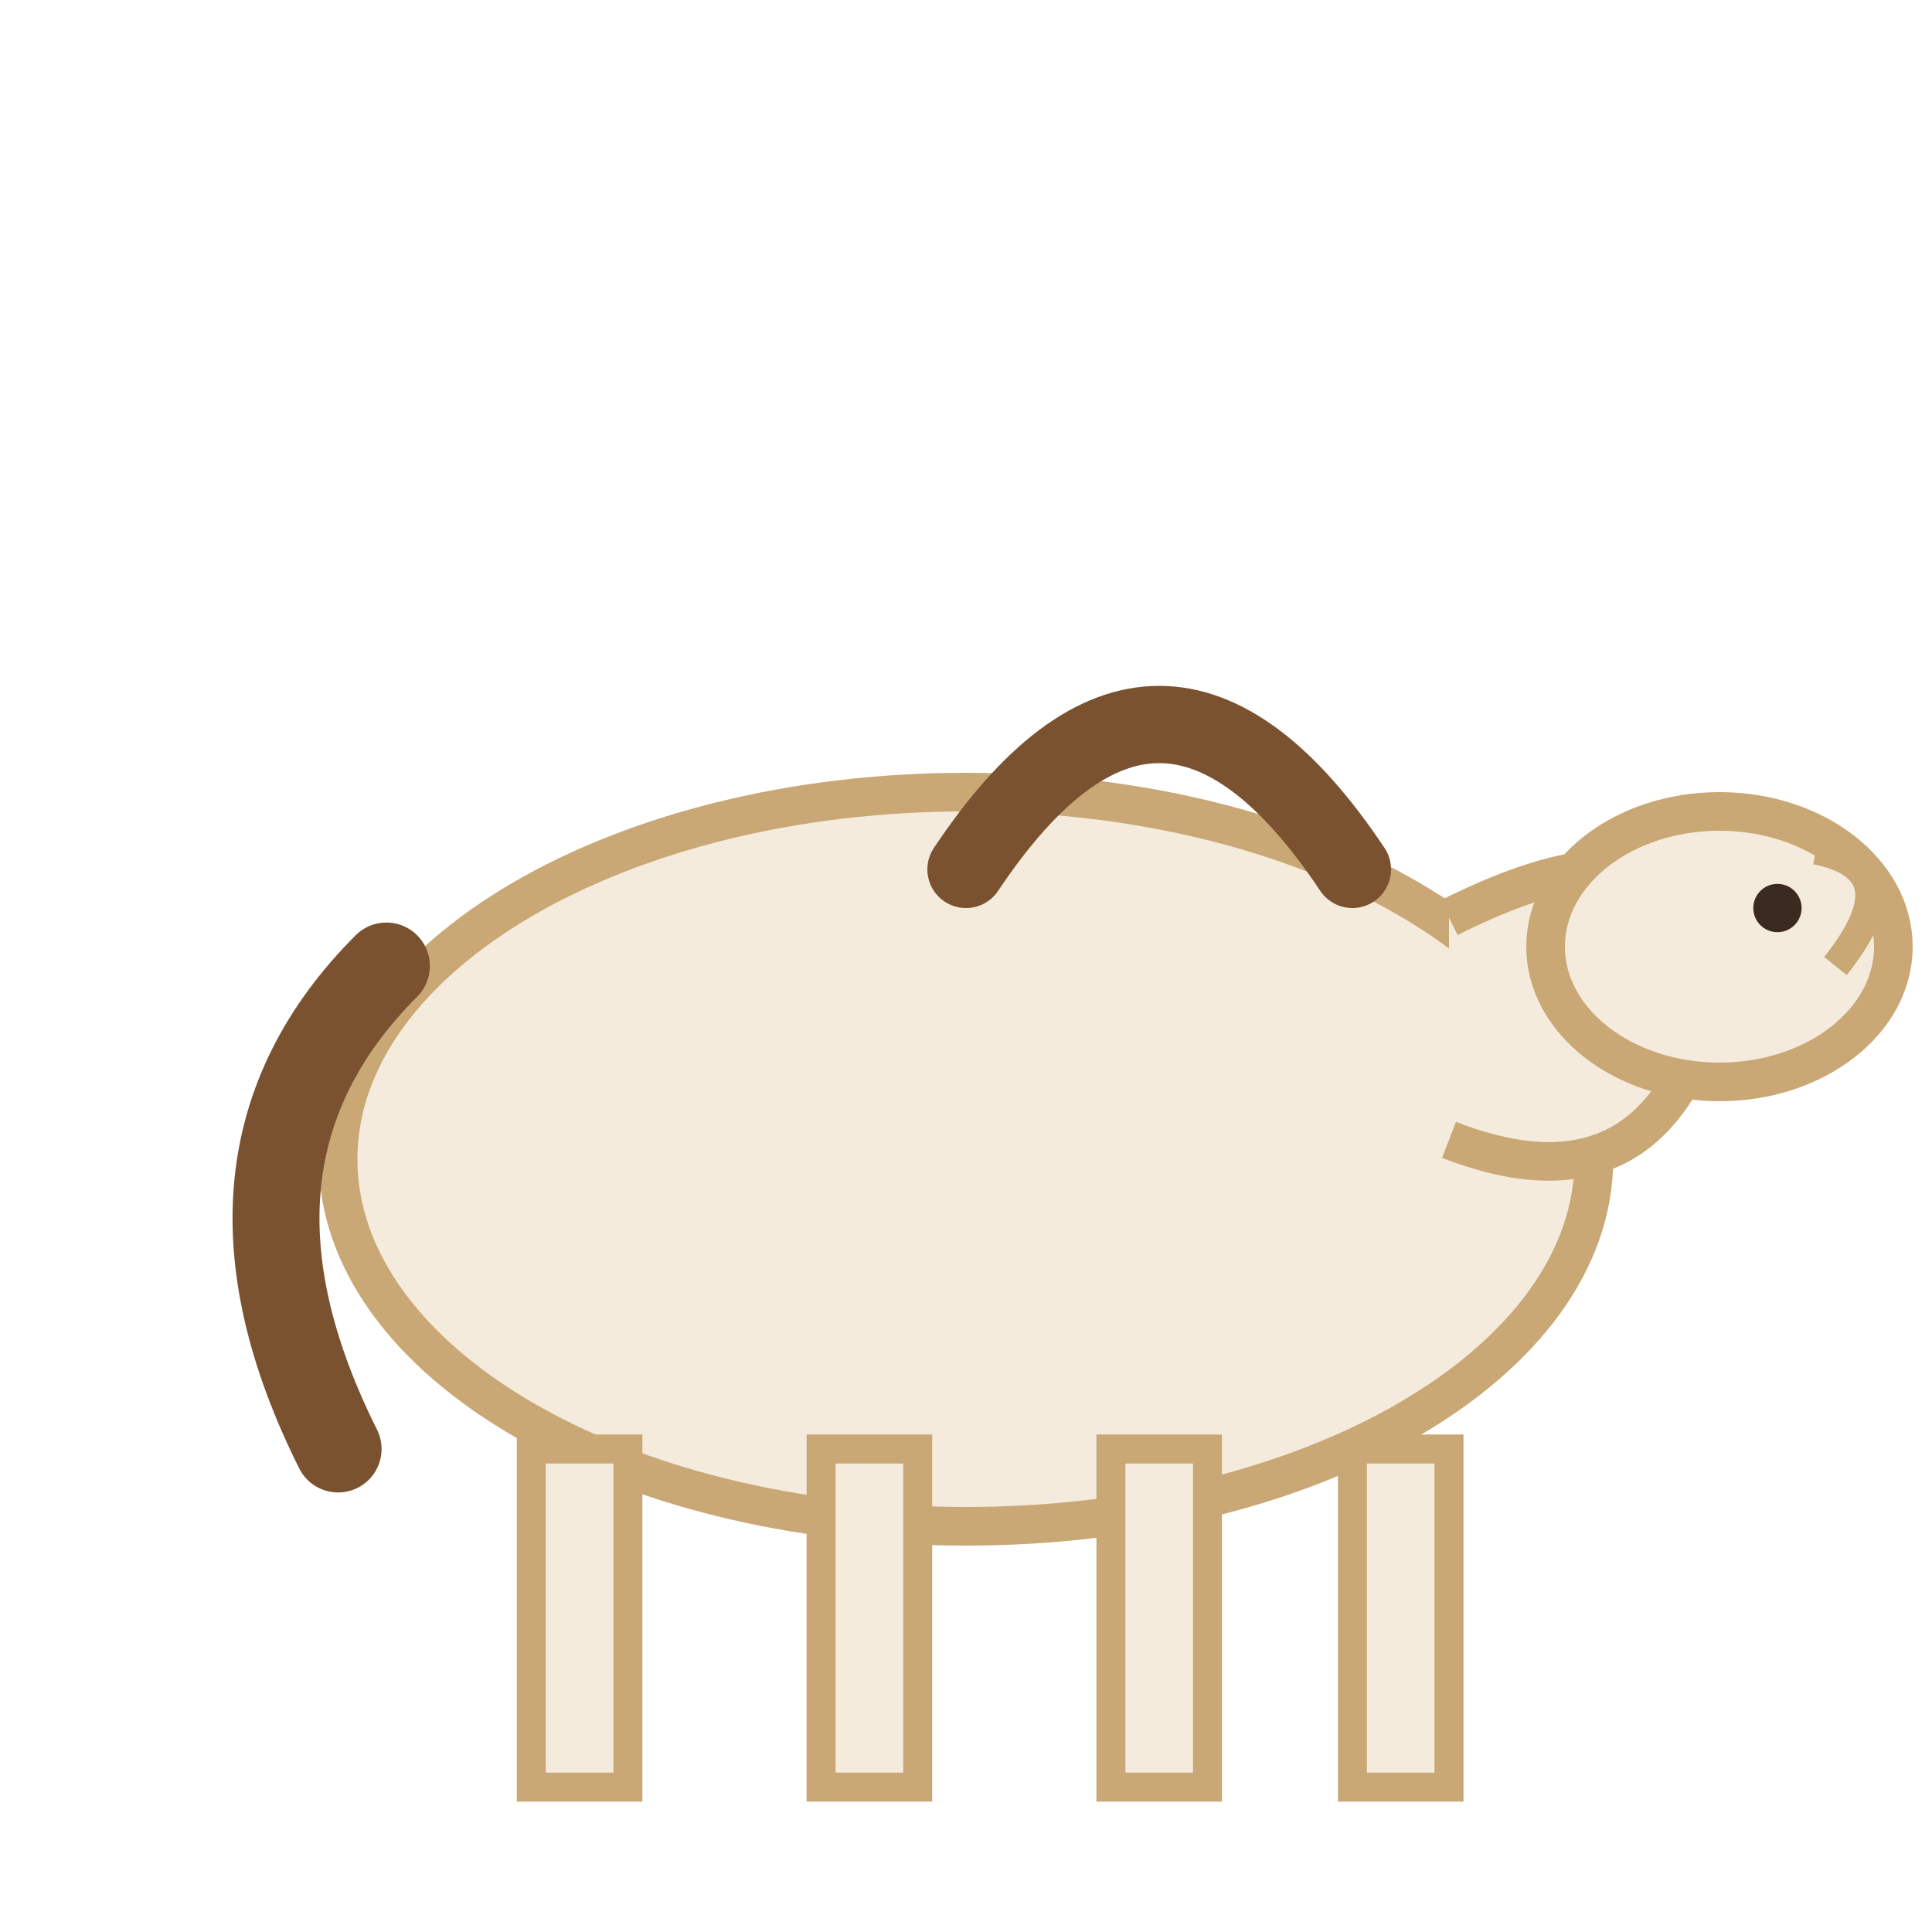
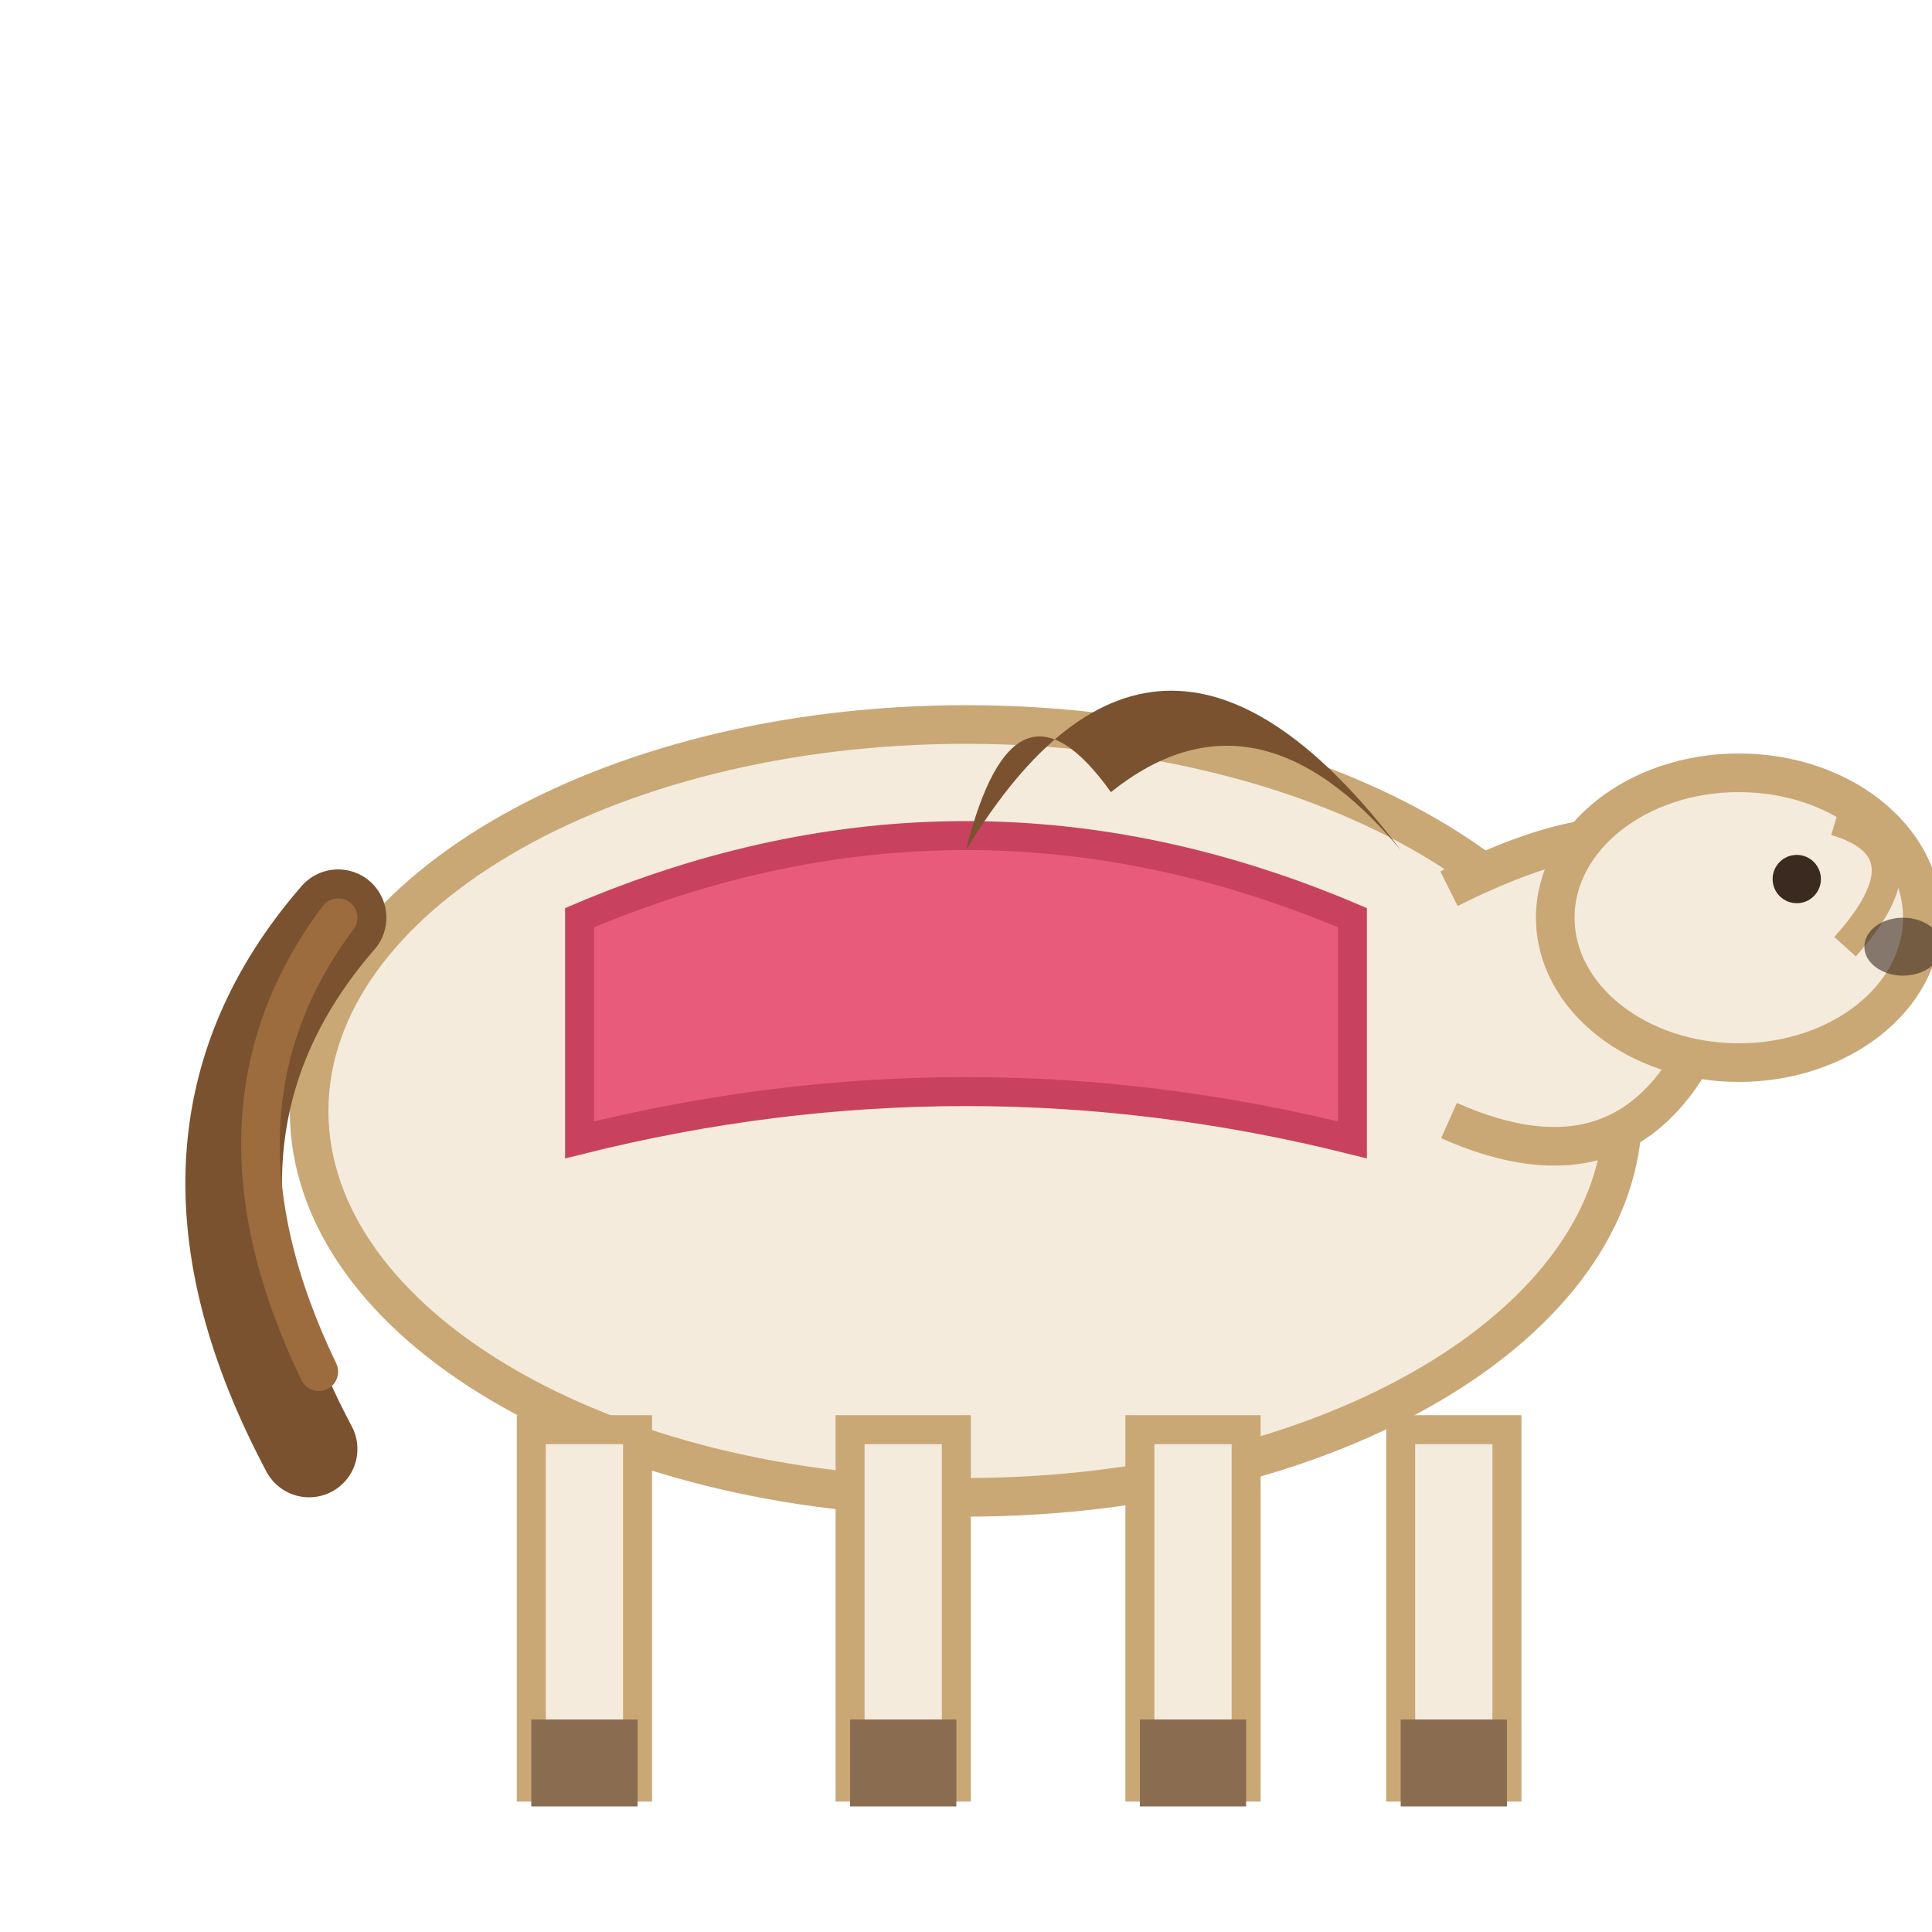
<svg xmlns="http://www.w3.org/2000/svg" viewBox="0 0 200 200">
-   <ellipse cx="100" cy="120" rx="65" ry="38" fill="#F5EBDD" stroke="#C9A876" stroke-width="4" />
-   <path d="M150 95 Q180 80 175 110 Q168 125 150 118" fill="#F5EBDD" stroke="#C9A876" stroke-width="4" />
-   <ellipse cx="178" cy="98" rx="18" ry="14" fill="#F5EBDD" stroke="#C9A876" stroke-width="4" />
-   <path d="M188 88 Q198 90 190 100" fill="#F5EBDD" stroke="#C9A876" stroke-width="3" />
-   <circle cx="184" cy="94" r="2.5" fill="#3A2A20" />
-   <path d="M100 90 Q120 60 140 90" fill="none" stroke="#7A5230" stroke-width="8" stroke-linecap="round" />
-   <rect x="55" y="150" width="10" height="35" fill="#F5EBDD" stroke="#C9A876" stroke-width="3" />
-   <rect x="85" y="150" width="10" height="35" fill="#F5EBDD" stroke="#C9A876" stroke-width="3" />
-   <rect x="115" y="150" width="10" height="35" fill="#F5EBDD" stroke="#C9A876" stroke-width="3" />
-   <rect x="140" y="150" width="10" height="35" fill="#F5EBDD" stroke="#C9A876" stroke-width="3" />
-   <path d="M40 100 Q20 120 35 150" fill="none" stroke="#7A5230" stroke-width="9" stroke-linecap="round" />
+   <ellipse cx="100" cy="115" rx="68" ry="40" fill="#F5EBDD" stroke="#C9A876" stroke-width="4" />
+   <path d="M60 95 Q100 78 140 95 L140 118 Q100 108 60 118 Z" fill="#E85B7A" stroke="#C8425F" stroke-width="3" />
+   <path d="M150 92 Q182 76 176 108 Q168 124 150 116" fill="#F5EBDD" stroke="#C9A876" stroke-width="4" />
+   <ellipse cx="180" cy="95" rx="19" ry="15" fill="#F5EBDD" stroke="#C9A876" stroke-width="4" />
+   <path d="M190 85 Q200 88 191 98" fill="#F5EBDD" stroke="#C9A876" stroke-width="3" />
+   <circle cx="186" cy="91" r="2.5" fill="#3A2A20" />
+   <ellipse cx="197" cy="98" rx="4" ry="3" fill="#3A2A20" opacity="0.6" />
+   <path d="M100 88 Q120 55 145 88 Q130 70 115 82 Q105 68 100 88" fill="#7A5230" />
+   <path d="M35 95 Q15 118 32 150" fill="none" stroke="#7A5230" stroke-width="10" stroke-linecap="round" />
+   <path d="M35 95 Q20 115 33 142" fill="none" stroke="#9C6B3E" stroke-width="4" stroke-linecap="round" />
+   <rect x="55" y="148" width="11" height="37" fill="#F5EBDD" stroke="#C9A876" stroke-width="3" />
+   <rect x="55" y="178" width="11" height="9" fill="#8A6D50" />
+   <rect x="88" y="148" width="11" height="37" fill="#F5EBDD" stroke="#C9A876" stroke-width="3" />
+   <rect x="88" y="178" width="11" height="9" fill="#8A6D50" />
+   <rect x="118" y="148" width="11" height="37" fill="#F5EBDD" stroke="#C9A876" stroke-width="3" />
+   <rect x="118" y="178" width="11" height="9" fill="#8A6D50" />
+   <rect x="145" y="148" width="11" height="37" fill="#F5EBDD" stroke="#C9A876" stroke-width="3" />
+   <rect x="145" y="178" width="11" height="9" fill="#8A6D50" />
</svg>
